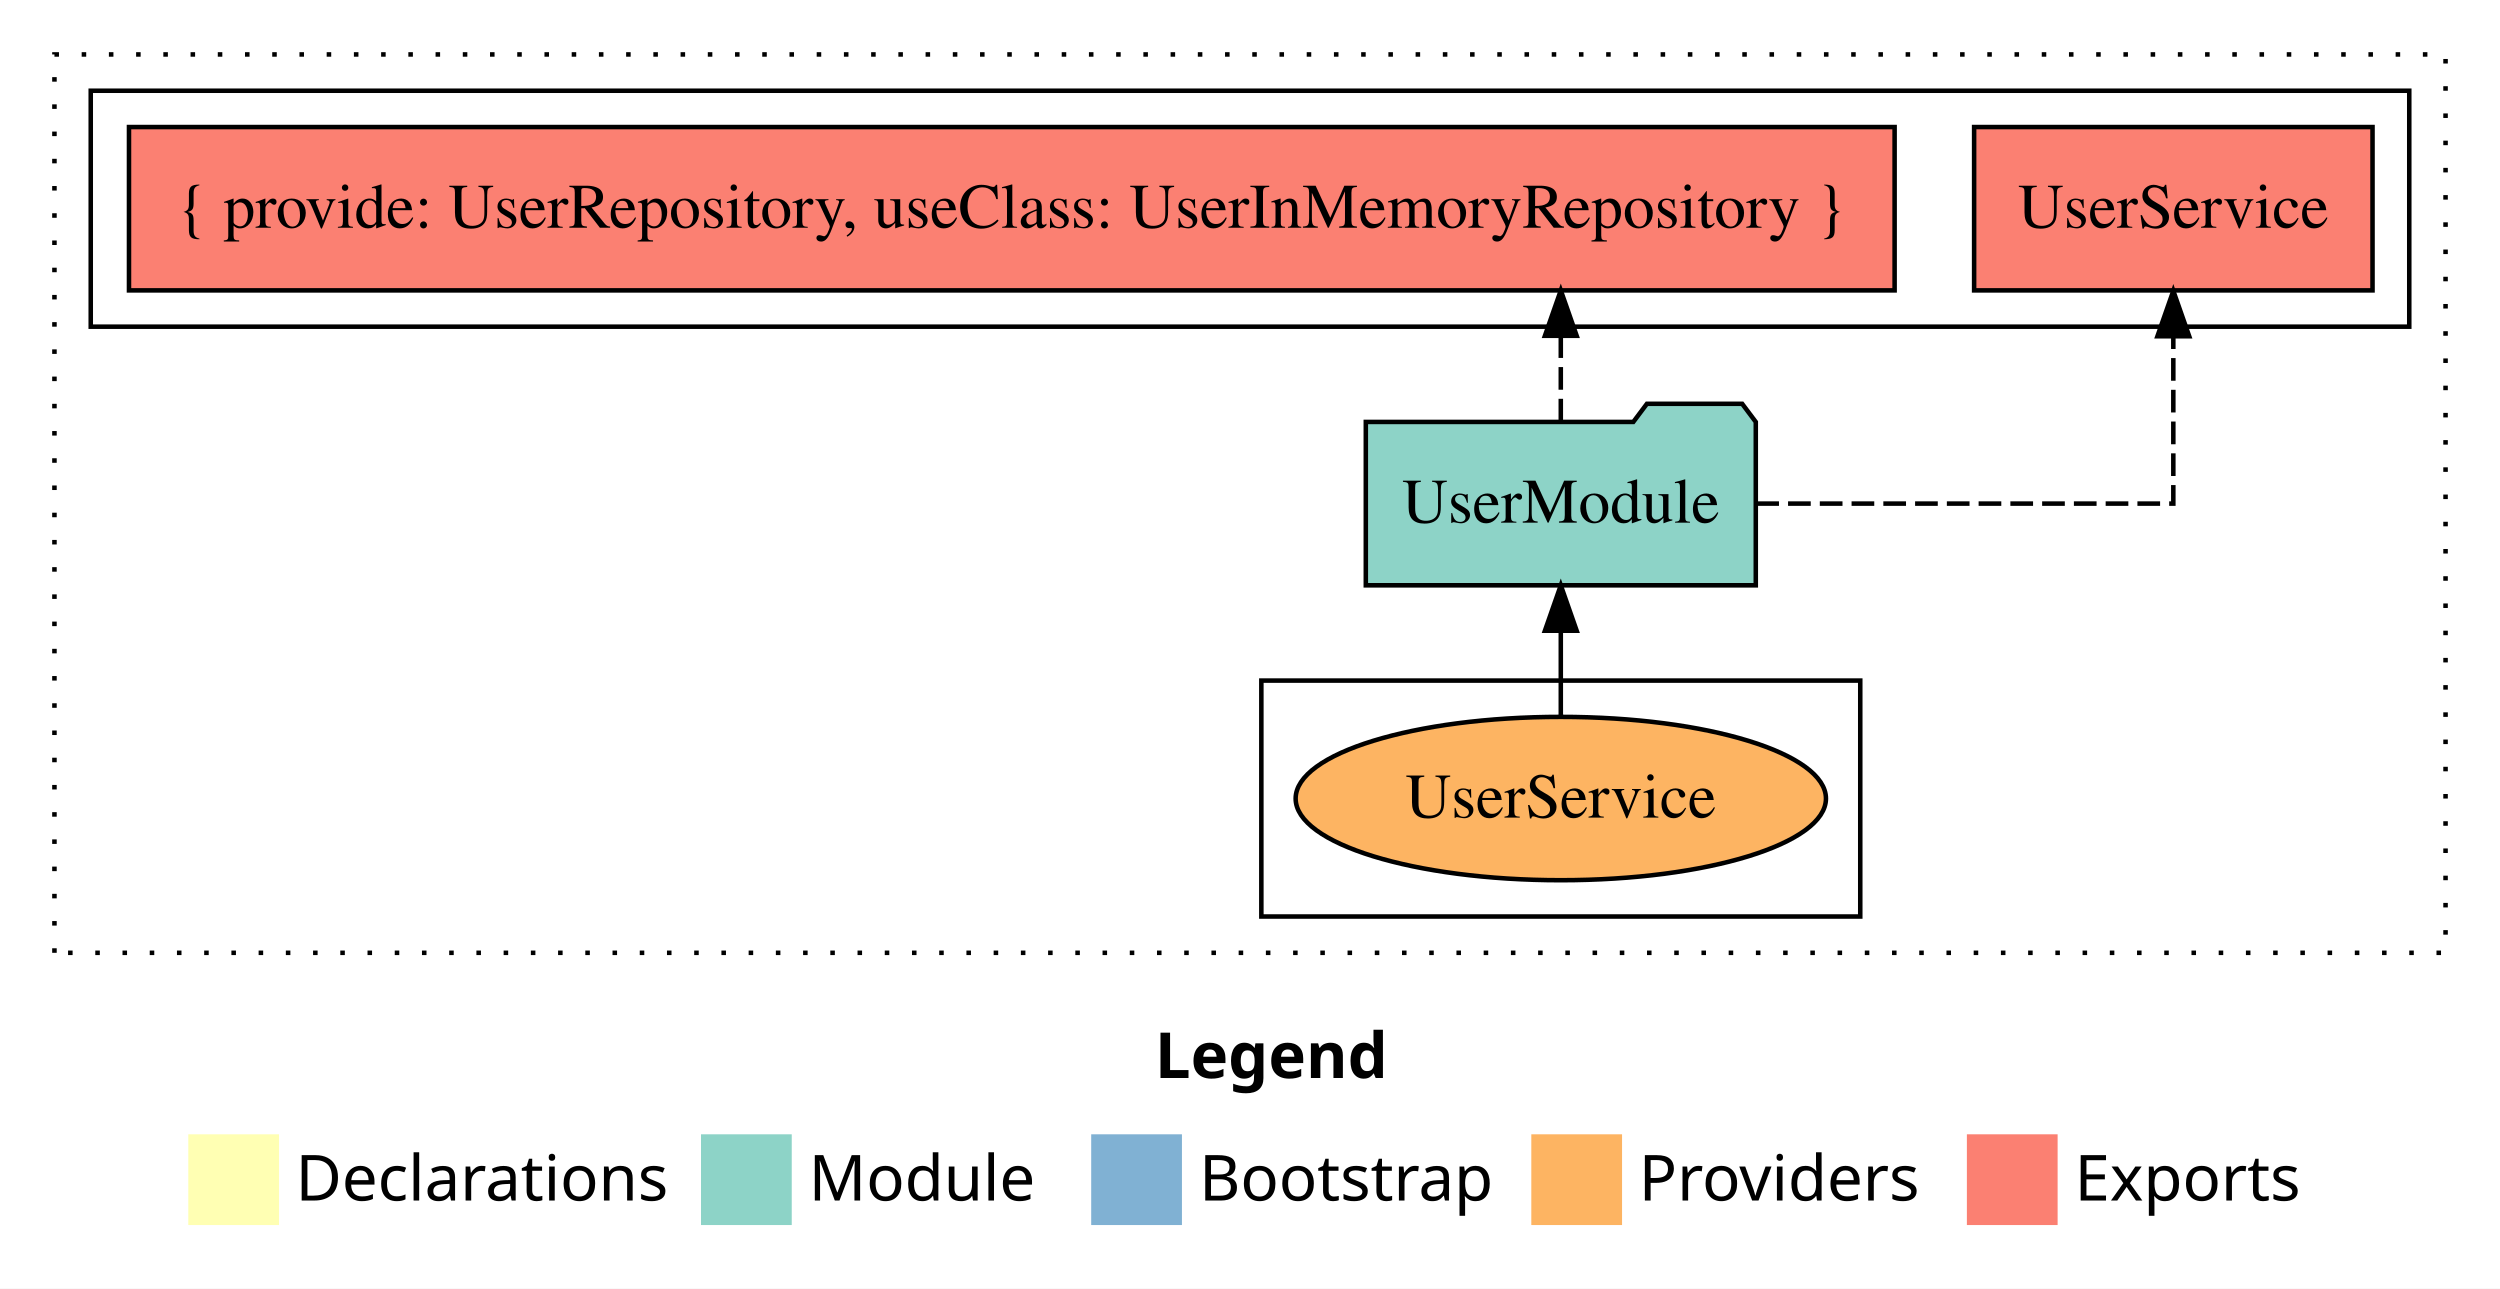
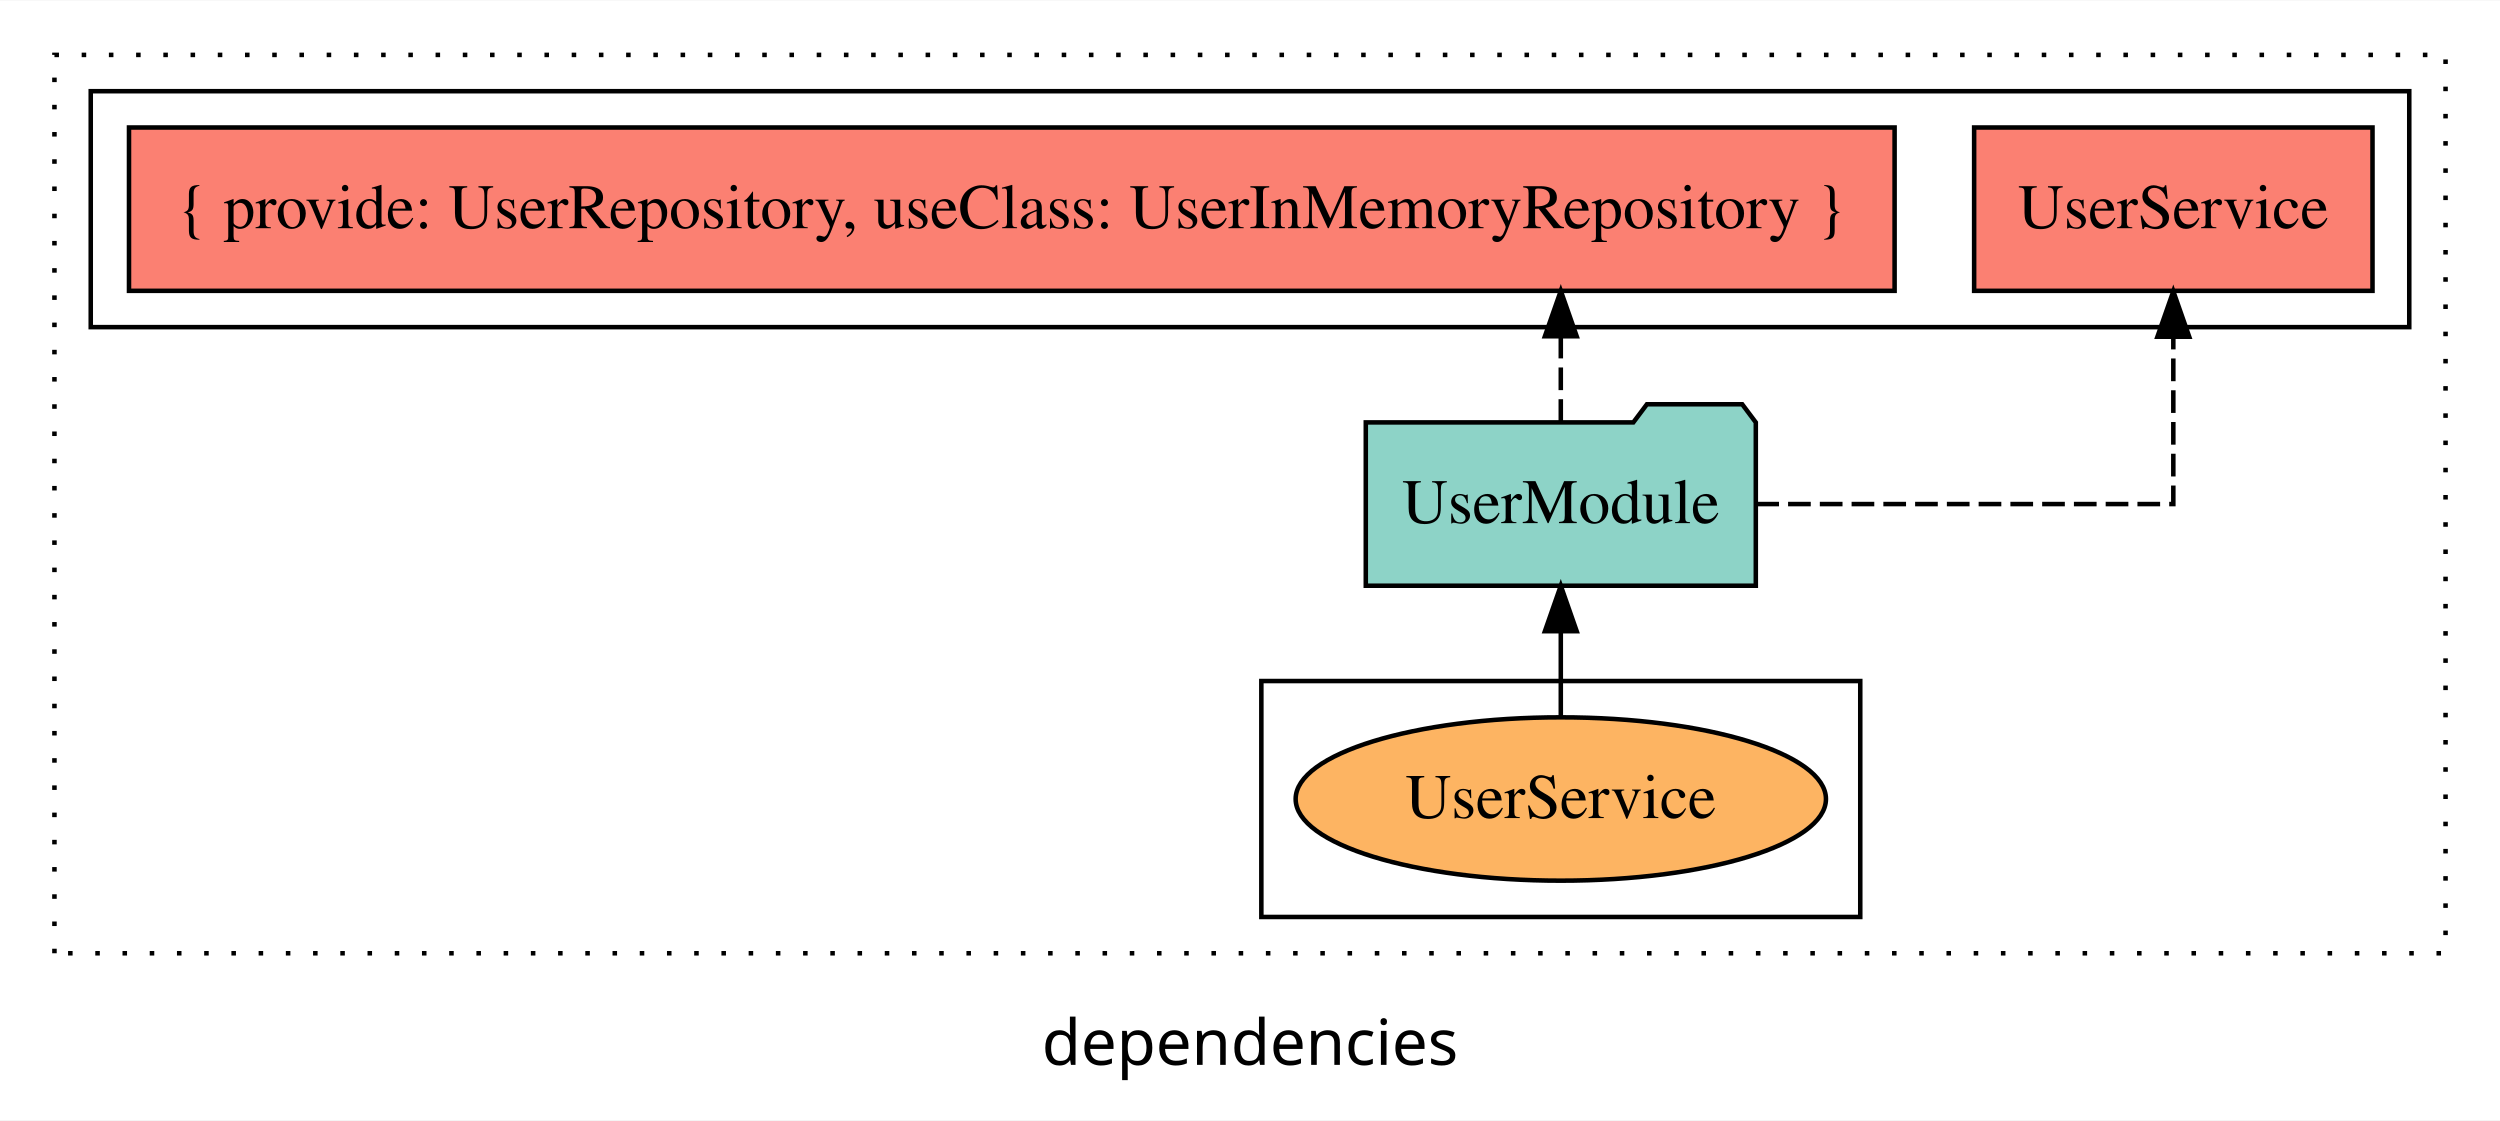
- <svg xmlns="http://www.w3.org/2000/svg" width="551pt" height="284pt" viewBox="0.00 0.00 551.00 284.00">
-   <g id="graph0" class="graph" transform="scale(1 1) rotate(0) translate(4 280)">
-     <polygon fill="#ffffff" stroke="transparent" points="-4,4 -4,-280 547,-280 547,4 -4,4" />
-     <text text-anchor="start" x="250.509" y="-42.4" font-family="sans-serif" font-weight="bold" font-size="14.00" fill="#000000">Legend</text>
-     <polygon fill="#ffffb3" stroke="transparent" points="37.5,-10 37.5,-30 57.5,-30 57.5,-10 37.5,-10" />
-     <text text-anchor="start" x="61.129" y="-15.4" font-family="sans-serif" font-size="14.00" fill="#000000">  Declarations</text>
-     <polygon fill="#8dd3c7" stroke="transparent" points="150.5,-10 150.5,-30 170.5,-30 170.5,-10 150.5,-10" />
-     <text text-anchor="start" x="174.225" y="-15.4" font-family="sans-serif" font-size="14.00" fill="#000000">  Module</text>
-     <polygon fill="#80b1d3" stroke="transparent" points="236.5,-10 236.5,-30 256.5,-30 256.5,-10 236.5,-10" />
-     <text text-anchor="start" x="260.281" y="-15.4" font-family="sans-serif" font-size="14.00" fill="#000000">  Bootstrap</text>
-     <polygon fill="#fdb462" stroke="transparent" points="333.5,-10 333.5,-30 353.5,-30 353.5,-10 333.5,-10" />
-     <text text-anchor="start" x="357.173" y="-15.4" font-family="sans-serif" font-size="14.00" fill="#000000">  Providers</text>
-     <polygon fill="#fb8072" stroke="transparent" points="429.5,-10 429.5,-30 449.5,-30 449.5,-10 429.5,-10" />
-     <text text-anchor="start" x="453.226" y="-15.4" font-family="sans-serif" font-size="14.00" fill="#000000">  Exports</text>
+ <svg xmlns="http://www.w3.org/2000/svg" width="551pt" height="247pt" viewBox="0.00 0.00 551.00 246.80">
+   <g id="graph0" class="graph" transform="scale(1 1) rotate(0) translate(4 242.8)">
+     <polygon fill="white" stroke="transparent" points="-4,4 -4,-242.8 547,-242.8 547,4 -4,4" />
+     <text text-anchor="middle" x="271.5" y="-8.2" font-family="sans-serif" font-size="14.00">dependencies</text>
    <g id="clust1" class="cluster">
-       <polygon fill="none" stroke="#000000" stroke-dasharray="1,5" points="8,-70 8,-268 535,-268 535,-70 8,-70" />
+       <polygon fill="none" stroke="black" stroke-dasharray="1,5" points="8,-32.8 8,-230.8 535,-230.8 535,-32.8 8,-32.8" />
+     </g>
+     <g id="clust6" class="cluster">
+       <polygon fill="none" stroke="black" points="274,-40.8 274,-92.8 406,-92.8 406,-40.8 274,-40.8" />
    </g>
    <g id="clust4" class="cluster">
-       <polygon fill="none" stroke="#000000" points="16,-208 16,-260 527,-260 527,-208 16,-208" />
-     </g>
-     <g id="clust6" class="cluster">
-       <polygon fill="none" stroke="#000000" points="274,-78 274,-130 406,-130 406,-78 274,-78" />
+       <polygon fill="none" stroke="black" points="16,-170.8 16,-222.8 527,-222.8 527,-170.8 16,-170.8" />
    </g>
    <g id="node1" class="node">
-       <polygon fill="#fb8072" stroke="#000000" points="518.904,-252 431.096,-252 431.096,-216 518.904,-216 518.904,-252" />
-       <text text-anchor="middle" x="475" y="-229.8" font-family="Times,serif" font-size="14.00" fill="#000000">UserService </text>
+       <polygon fill="#fb8072" stroke="black" points="518.9,-214.8 431.1,-214.8 431.1,-178.8 518.9,-178.8 518.9,-214.8" />
+       <text text-anchor="middle" x="475" y="-192.6" font-family="Times,serif" font-size="14.00">UserService </text>
    </g>
    <g id="node2" class="node">
-       <polygon fill="#fb8072" stroke="#000000" points="413.573,-252 24.427,-252 24.427,-216 413.573,-216 413.573,-252" />
-       <text text-anchor="middle" x="219" y="-229.8" font-family="Times,serif" font-size="14.00" fill="#000000">{ provide: UserRepository, useClass: UserInMemoryRepository } </text>
+       <polygon fill="#fb8072" stroke="black" points="413.57,-214.8 24.43,-214.8 24.43,-178.8 413.57,-178.8 413.57,-214.8" />
+       <text text-anchor="middle" x="219" y="-192.6" font-family="Times,serif" font-size="14.00">{ provide: UserRepository, useClass: UserInMemoryRepository } </text>
    </g>
    <g id="node3" class="node">
-       <polygon fill="#8dd3c7" stroke="#000000" points="382.976,-187 379.976,-191 358.976,-191 355.976,-187 297.024,-187 297.024,-151 382.976,-151 382.976,-187" />
-       <text text-anchor="middle" x="340" y="-164.8" font-family="Times,serif" font-size="14.00" fill="#000000">UserModule</text>
+       <polygon fill="#8dd3c7" stroke="black" points="382.98,-149.8 379.98,-153.8 358.98,-153.8 355.98,-149.8 297.02,-149.8 297.02,-113.8 382.98,-113.8 382.98,-149.8" />
+       <text text-anchor="middle" x="340" y="-127.6" font-family="Times,serif" font-size="14.00">UserModule</text>
    </g>
    <g id="edge1" class="edge">
-       <path fill="none" stroke="#000000" stroke-dasharray="5,2" d="M383.086,-169C422.595,-169 475,-169 475,-169 475,-169 475,-205.894 475,-205.894" />
-       <polygon fill="#000000" stroke="#000000" points="471.5,-205.894 475,-215.894 478.5,-205.894 471.5,-205.894" />
+       <path fill="none" stroke="black" stroke-dasharray="5,2" d="M383.09,-131.8C422.59,-131.8 475,-131.8 475,-131.8 475,-131.8 475,-168.69 475,-168.69" />
+       <polygon fill="black" stroke="black" points="471.5,-168.69 475,-178.69 478.5,-168.69 471.5,-168.69" />
    </g>
    <g id="edge2" class="edge">
-       <path fill="none" stroke="#000000" stroke-dasharray="5,2" d="M340,-187.106C340,-187.106 340,-205.991 340,-205.991" />
-       <polygon fill="#000000" stroke="#000000" points="336.5,-205.991 340,-215.991 343.5,-205.991 336.5,-205.991" />
+       <path fill="none" stroke="black" stroke-dasharray="5,2" d="M340,-149.91C340,-149.91 340,-168.79 340,-168.79" />
+       <polygon fill="black" stroke="black" points="336.5,-168.79 340,-178.79 343.5,-168.79 336.5,-168.79" />
    </g>
    <g id="node4" class="node">
-       <ellipse fill="#fdb462" stroke="#000000" cx="340" cy="-104" rx="58.441" ry="18" />
-       <text text-anchor="middle" x="340" y="-99.8" font-family="Times,serif" font-size="14.00" fill="#000000">UserService</text>
+       <ellipse fill="#fdb462" stroke="black" cx="340" cy="-66.8" rx="58.44" ry="18" />
+       <text text-anchor="middle" x="340" y="-62.6" font-family="Times,serif" font-size="14.00">UserService</text>
    </g>
    <g id="edge3" class="edge">
-       <path fill="none" stroke="#000000" d="M340,-122.106C340,-122.106 340,-140.991 340,-140.991" />
-       <polygon fill="#000000" stroke="#000000" points="336.5,-140.991 340,-150.991 343.5,-140.991 336.5,-140.991" />
+       <path fill="none" stroke="black" d="M340,-84.91C340,-84.91 340,-103.79 340,-103.79" />
+       <polygon fill="black" stroke="black" points="336.5,-103.79 340,-113.79 343.5,-103.79 336.5,-103.79" />
    </g>
  </g>
</svg>
